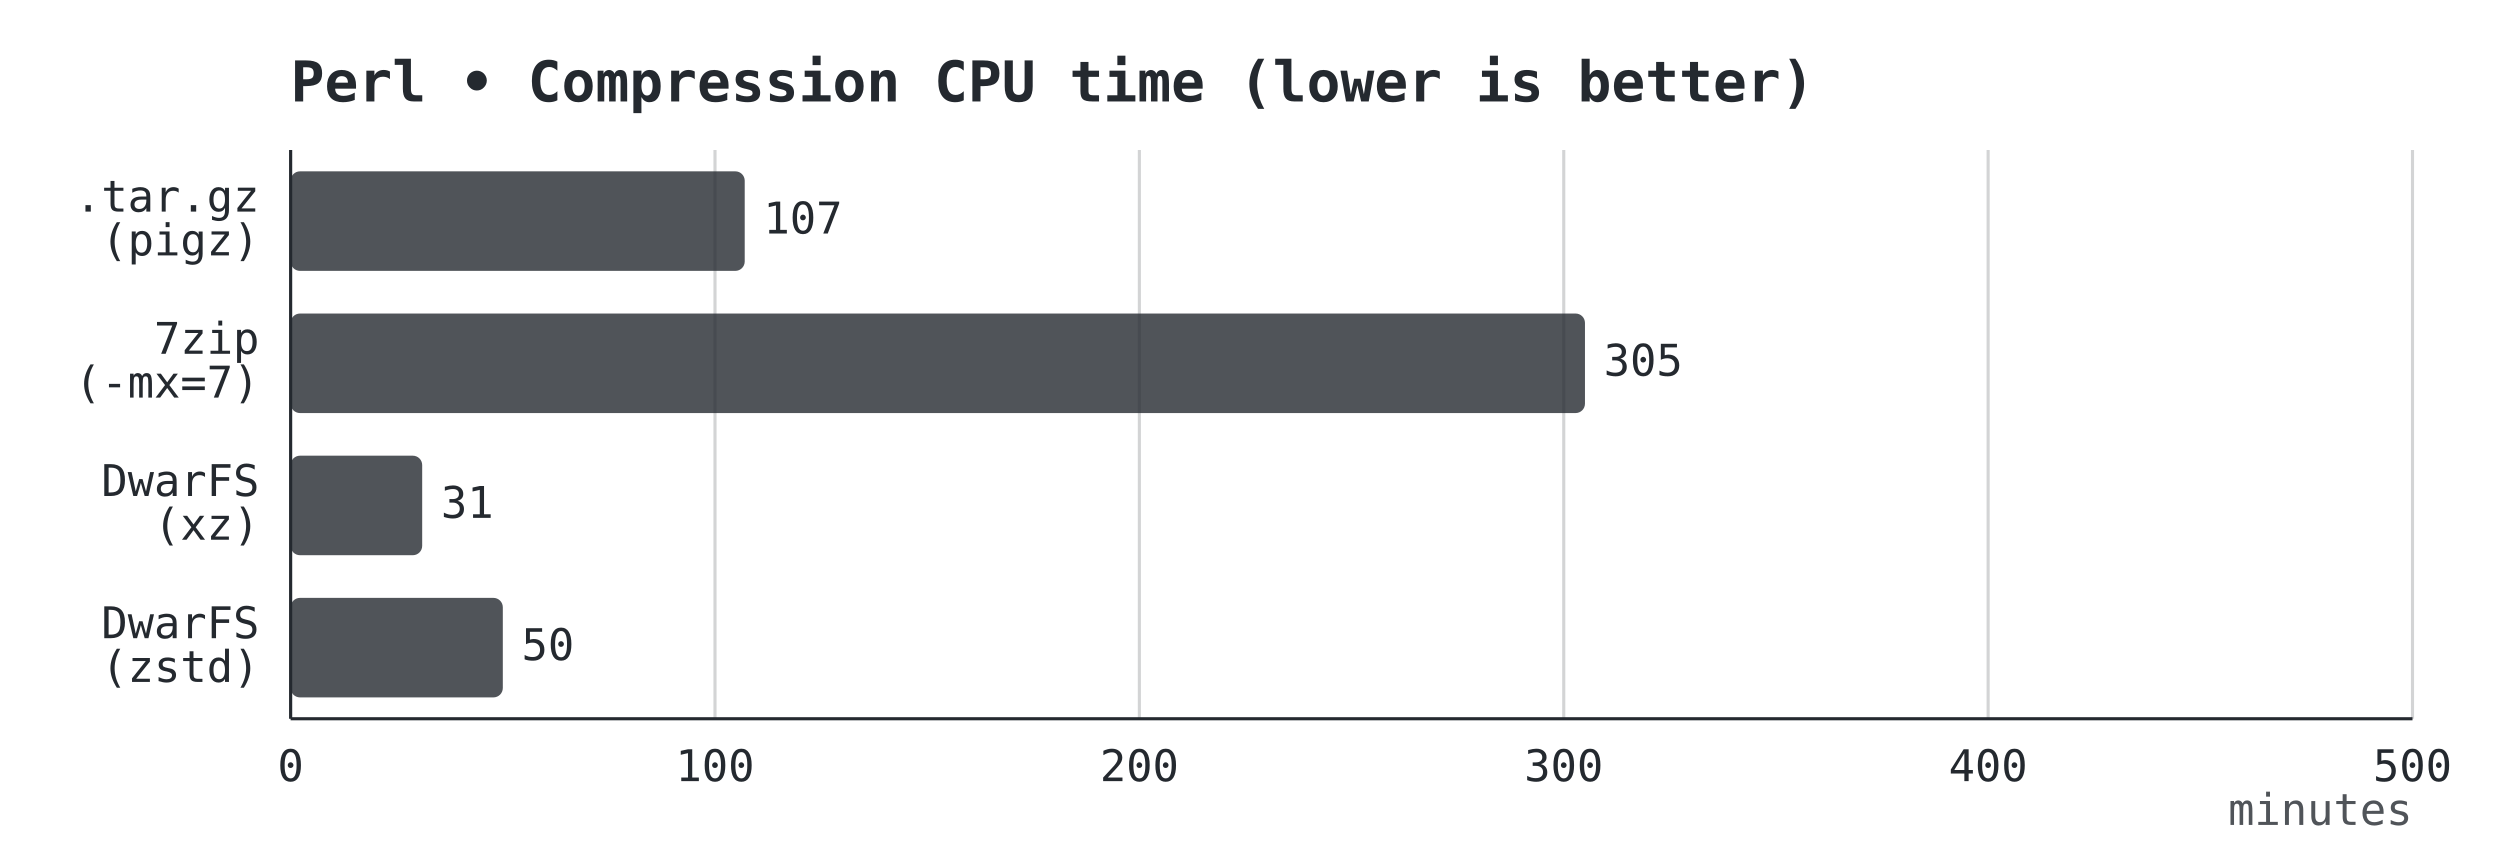
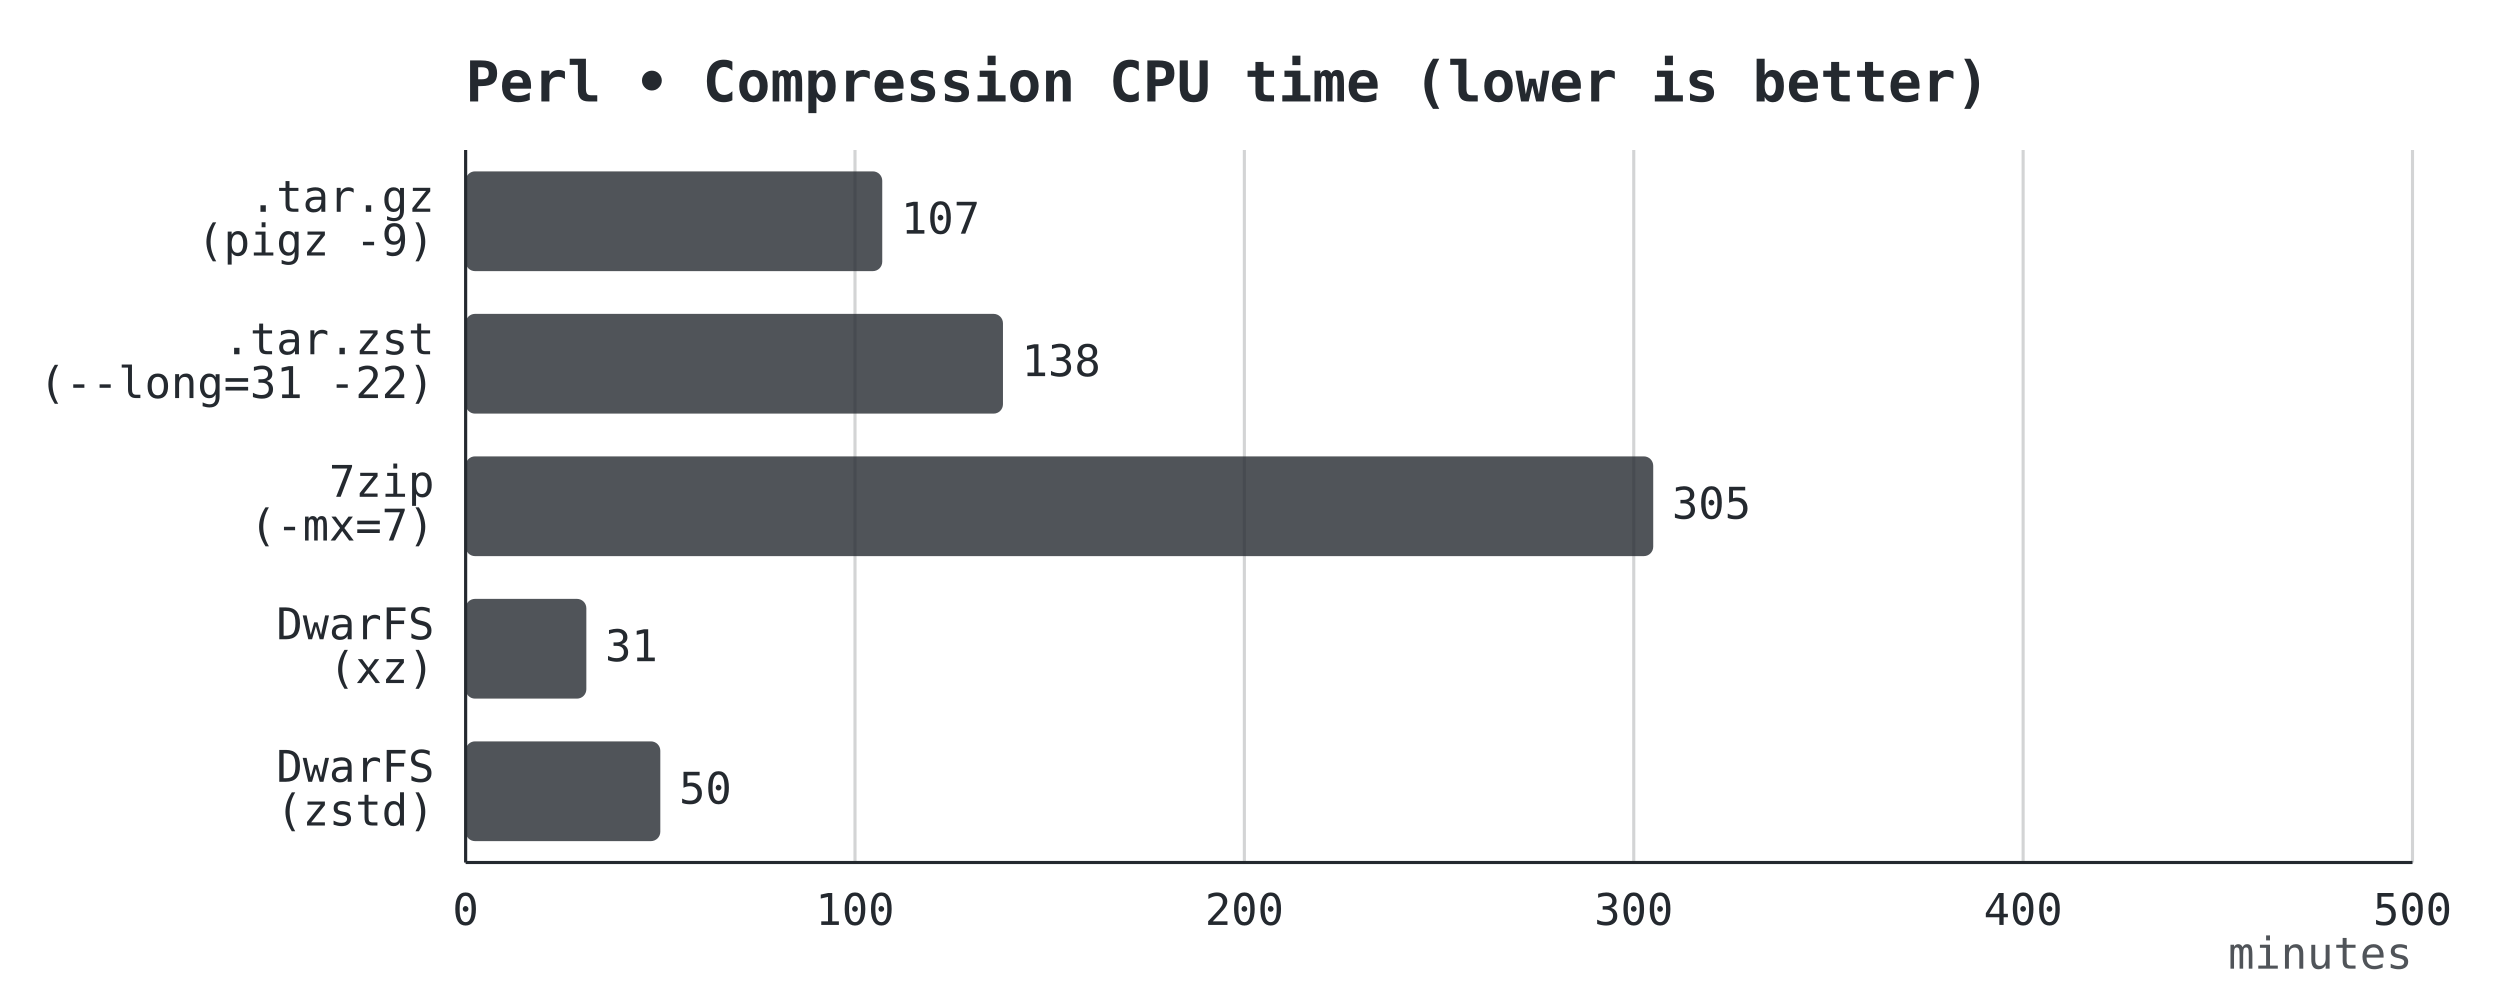
- <svg xmlns="http://www.w3.org/2000/svg" width="800" height="274" viewBox="0 0 800 274" role="img" aria-label="Perl • Compression CPU time (lower is better)">
+ <svg xmlns="http://www.w3.org/2000/svg" width="800" height="320" viewBox="0 0 800 320" role="img" aria-label="Perl • Compression CPU time (lower is better)">
  <style>
    :root {
      color: var(--fgColor-default, #24292f);
      font-family: ui-monospace, SFMono-Regular, Menlo, Consolas, monospace;
    }
    @media (prefers-color-scheme: dark) {
      :root { color: var(--fgColor-default, #c9d1d9); }
    }
    .t { fill: currentColor; font-size: 14px; dominant-baseline: middle; }
    .title { font-weight: 600; font-size: 18px; dominant-baseline: hanging; }
    .axis { stroke: currentColor; stroke-width: 1; }
    .grid { stroke: currentColor; stroke-width: 1; opacity: .2; }
    .bar { fill: currentColor; opacity: .8; }
    .unit { opacity: .8; font-size: 14px; }
  </style>
-   <rect x="0" y="0" width="800" height="274" fill="none" />
-   <text x="93" y="20" class="t title">Perl • Compression CPU time (lower is better)</text>
-   <line x1="93" y1="230" x2="772" y2="230" class="axis" />
-   <line x1="93" y1="48" x2="93" y2="230" class="axis" />
-   <line x1="93.00" y1="48" x2="93.00" y2="230" class="grid" />
-   <text x="93.00" y="246" class="t" text-anchor="middle">0</text>
-   <line x1="228.80" y1="48" x2="228.80" y2="230" class="grid" />
-   <text x="228.80" y="246" class="t" text-anchor="middle">100</text>
-   <line x1="364.60" y1="48" x2="364.60" y2="230" class="grid" />
-   <text x="364.60" y="246" class="t" text-anchor="middle">200</text>
-   <line x1="500.40" y1="48" x2="500.40" y2="230" class="grid" />
-   <text x="500.40" y="246" class="t" text-anchor="middle">300</text>
-   <line x1="636.20" y1="48" x2="636.20" y2="230" class="grid" />
-   <text x="636.20" y="246" class="t" text-anchor="middle">400</text>
-   <line x1="772.00" y1="48" x2="772.00" y2="230" class="grid" />
-   <text x="772.00" y="246" class="t" text-anchor="middle">500</text>
-   <text x="772" y="260" class="t unit" text-anchor="end">minutes</text>
-   <rect class="bar" x="93.00" y="54.83" width="145.31" height="31.85" rx="3" ry="3" />
-   <text x="83.00" y="63.75" class="t" text-anchor="end">.tar.gz</text>
-   <text x="83.00" y="77.75" class="t" text-anchor="end">(pigz)</text>
-   <text x="244.31" y="70.75" class="t">107</text>
-   <rect class="bar" x="93.00" y="100.33" width="414.19" height="31.85" rx="3" ry="3" />
-   <text x="83.00" y="109.25" class="t" text-anchor="end">7zip</text>
-   <text x="83.00" y="123.25" class="t" text-anchor="end">(-mx=7)</text>
-   <text x="513.19" y="116.25" class="t">305</text>
-   <rect class="bar" x="93.00" y="145.82" width="42.10" height="31.85" rx="3" ry="3" />
-   <text x="83.00" y="154.75" class="t" text-anchor="end">DwarFS</text>
-   <text x="83.00" y="168.75" class="t" text-anchor="end">(xz)</text>
-   <text x="141.10" y="161.75" class="t">31</text>
-   <rect class="bar" x="93.00" y="191.32" width="67.90" height="31.85" rx="3" ry="3" />
-   <text x="83.00" y="200.25" class="t" text-anchor="end">DwarFS</text>
-   <text x="83.00" y="214.25" class="t" text-anchor="end">(zstd)</text>
-   <text x="166.90" y="207.25" class="t">50</text>
+   <rect x="0" y="0" width="800" height="320" fill="none" />
+   <text x="149" y="20" class="t title">Perl • Compression CPU time (lower is better)</text>
+   <line x1="149" y1="276" x2="772" y2="276" class="axis" />
+   <line x1="149" y1="48" x2="149" y2="276" class="axis" />
+   <line x1="149.00" y1="48" x2="149.00" y2="276" class="grid" />
+   <text x="149.00" y="292" class="t" text-anchor="middle">0</text>
+   <line x1="273.60" y1="48" x2="273.60" y2="276" class="grid" />
+   <text x="273.60" y="292" class="t" text-anchor="middle">100</text>
+   <line x1="398.20" y1="48" x2="398.20" y2="276" class="grid" />
+   <text x="398.20" y="292" class="t" text-anchor="middle">200</text>
+   <line x1="522.80" y1="48" x2="522.80" y2="276" class="grid" />
+   <text x="522.80" y="292" class="t" text-anchor="middle">300</text>
+   <line x1="647.40" y1="48" x2="647.40" y2="276" class="grid" />
+   <text x="647.40" y="292" class="t" text-anchor="middle">400</text>
+   <line x1="772.00" y1="48" x2="772.00" y2="276" class="grid" />
+   <text x="772.00" y="292" class="t" text-anchor="middle">500</text>
+   <text x="772" y="306" class="t unit" text-anchor="end">minutes</text>
+   <rect class="bar" x="149.00" y="54.84" width="133.32" height="31.92" rx="3" ry="3" />
+   <text x="139.00" y="63.80" class="t" text-anchor="end">.tar.gz</text>
+   <text x="139.00" y="77.80" class="t" text-anchor="end">(pigz -9)</text>
+   <text x="288.32" y="70.80" class="t">107</text>
+   <rect class="bar" x="149.00" y="100.44" width="171.95" height="31.92" rx="3" ry="3" />
+   <text x="139.00" y="109.40" class="t" text-anchor="end">.tar.zst</text>
+   <text x="139.00" y="123.40" class="t" text-anchor="end">(--long=31 -22)</text>
+   <text x="326.95" y="116.40" class="t">138</text>
+   <rect class="bar" x="149.00" y="146.04" width="380.03" height="31.92" rx="3" ry="3" />
+   <text x="139.00" y="155.00" class="t" text-anchor="end">7zip</text>
+   <text x="139.00" y="169.00" class="t" text-anchor="end">(-mx=7)</text>
+   <text x="535.03" y="162.00" class="t">305</text>
+   <rect class="bar" x="149.00" y="191.64" width="38.63" height="31.92" rx="3" ry="3" />
+   <text x="139.00" y="200.60" class="t" text-anchor="end">DwarFS</text>
+   <text x="139.00" y="214.60" class="t" text-anchor="end">(xz)</text>
+   <text x="193.63" y="207.60" class="t">31</text>
+   <rect class="bar" x="149.00" y="237.24" width="62.30" height="31.92" rx="3" ry="3" />
+   <text x="139.00" y="246.20" class="t" text-anchor="end">DwarFS</text>
+   <text x="139.00" y="260.20" class="t" text-anchor="end">(zstd)</text>
+   <text x="217.30" y="253.20" class="t">50</text>
</svg>
